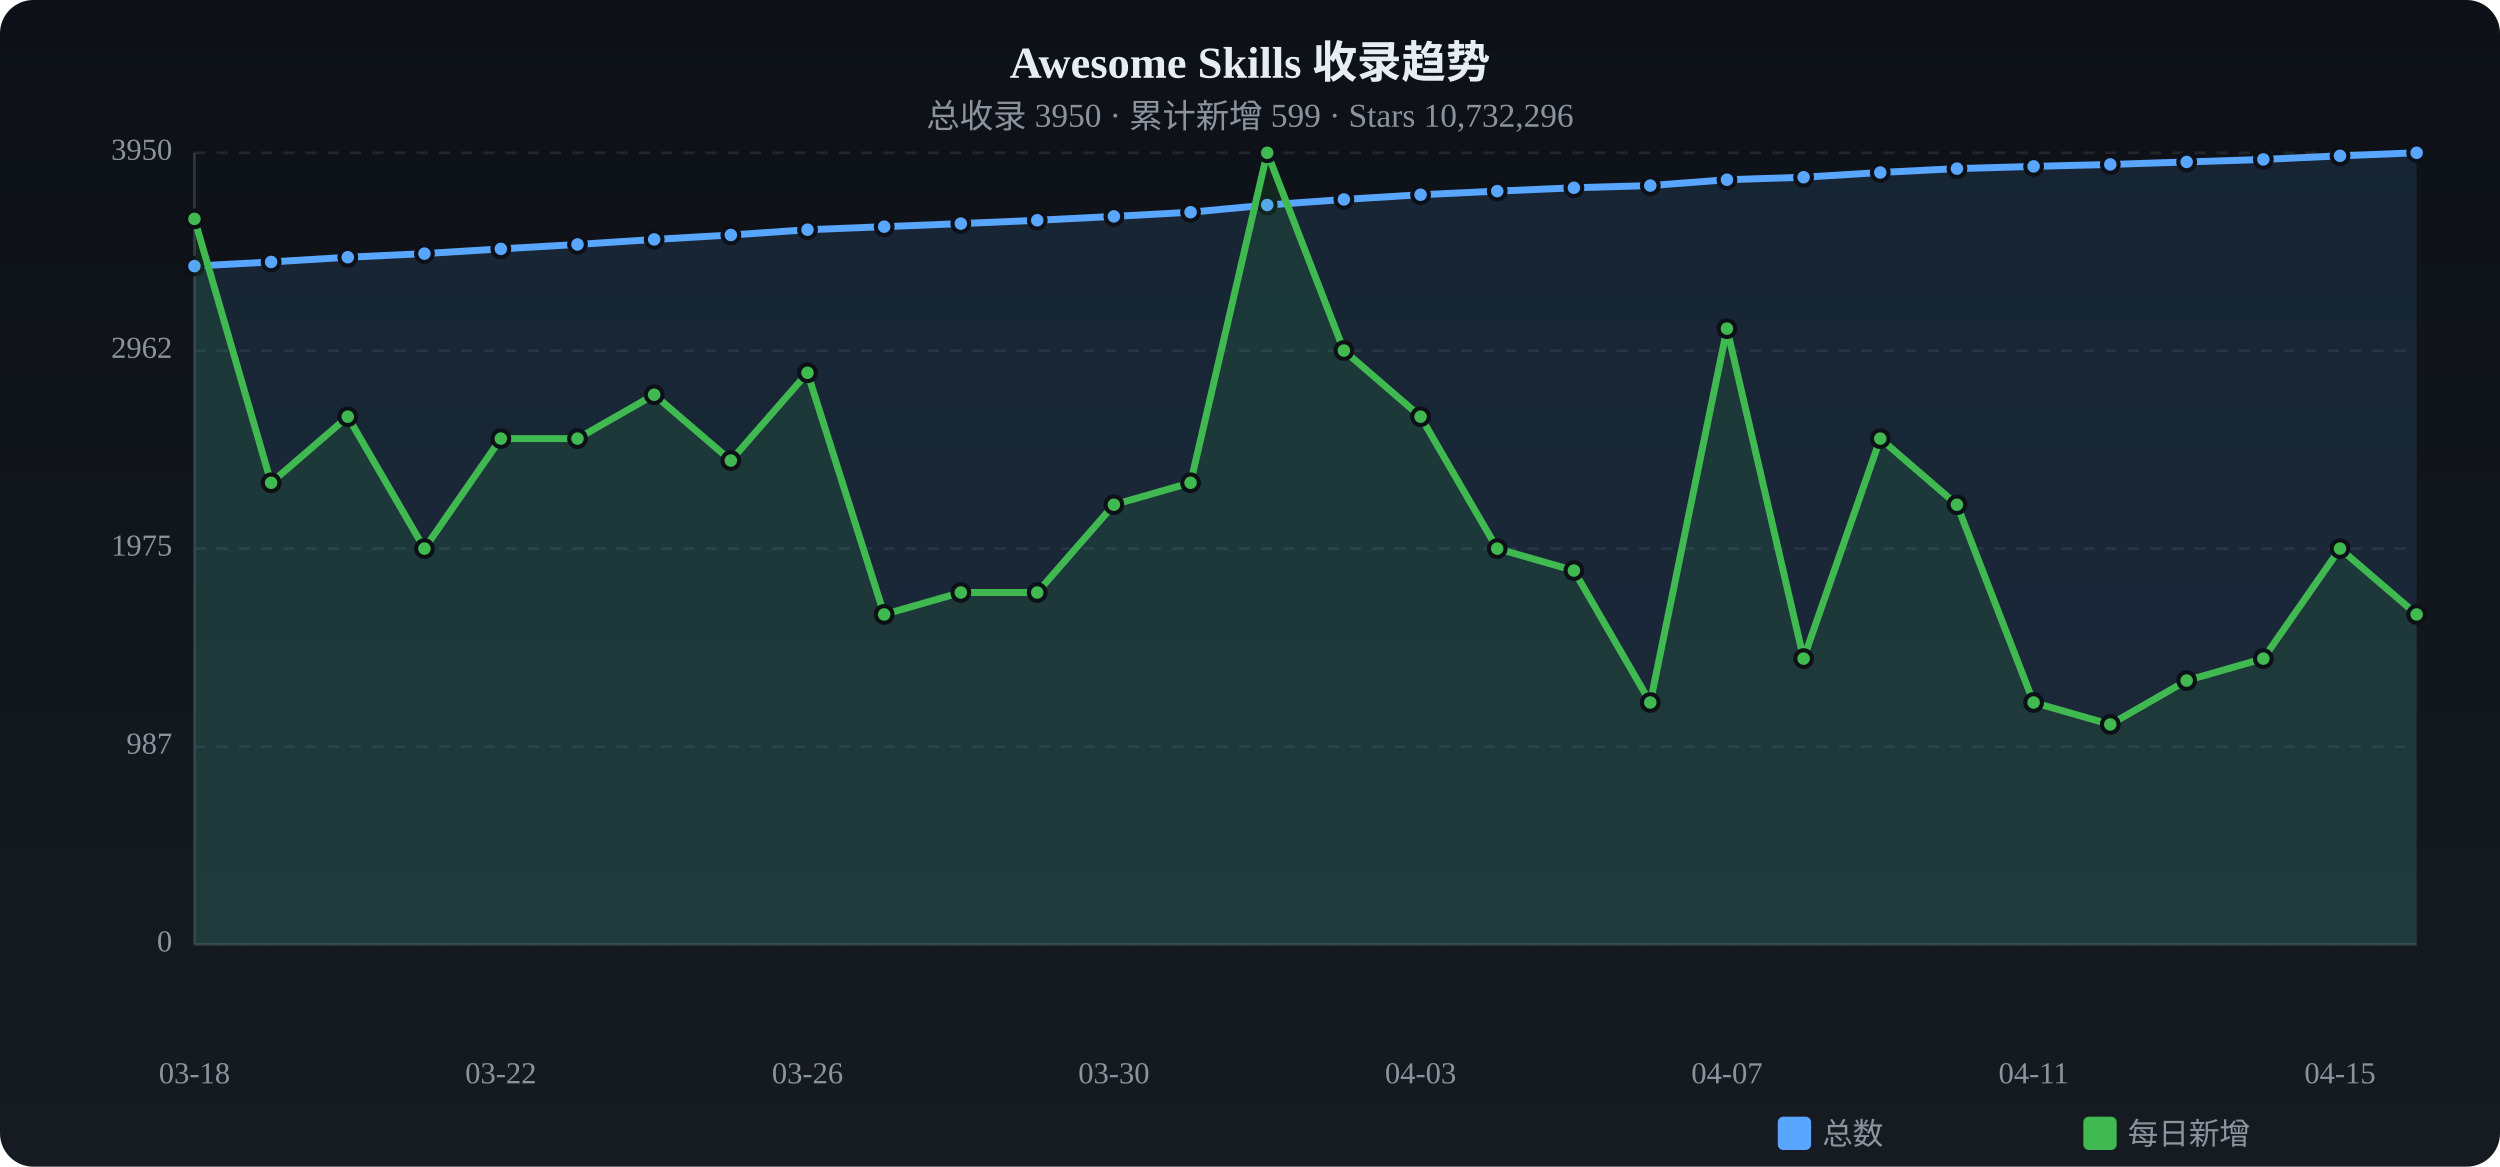
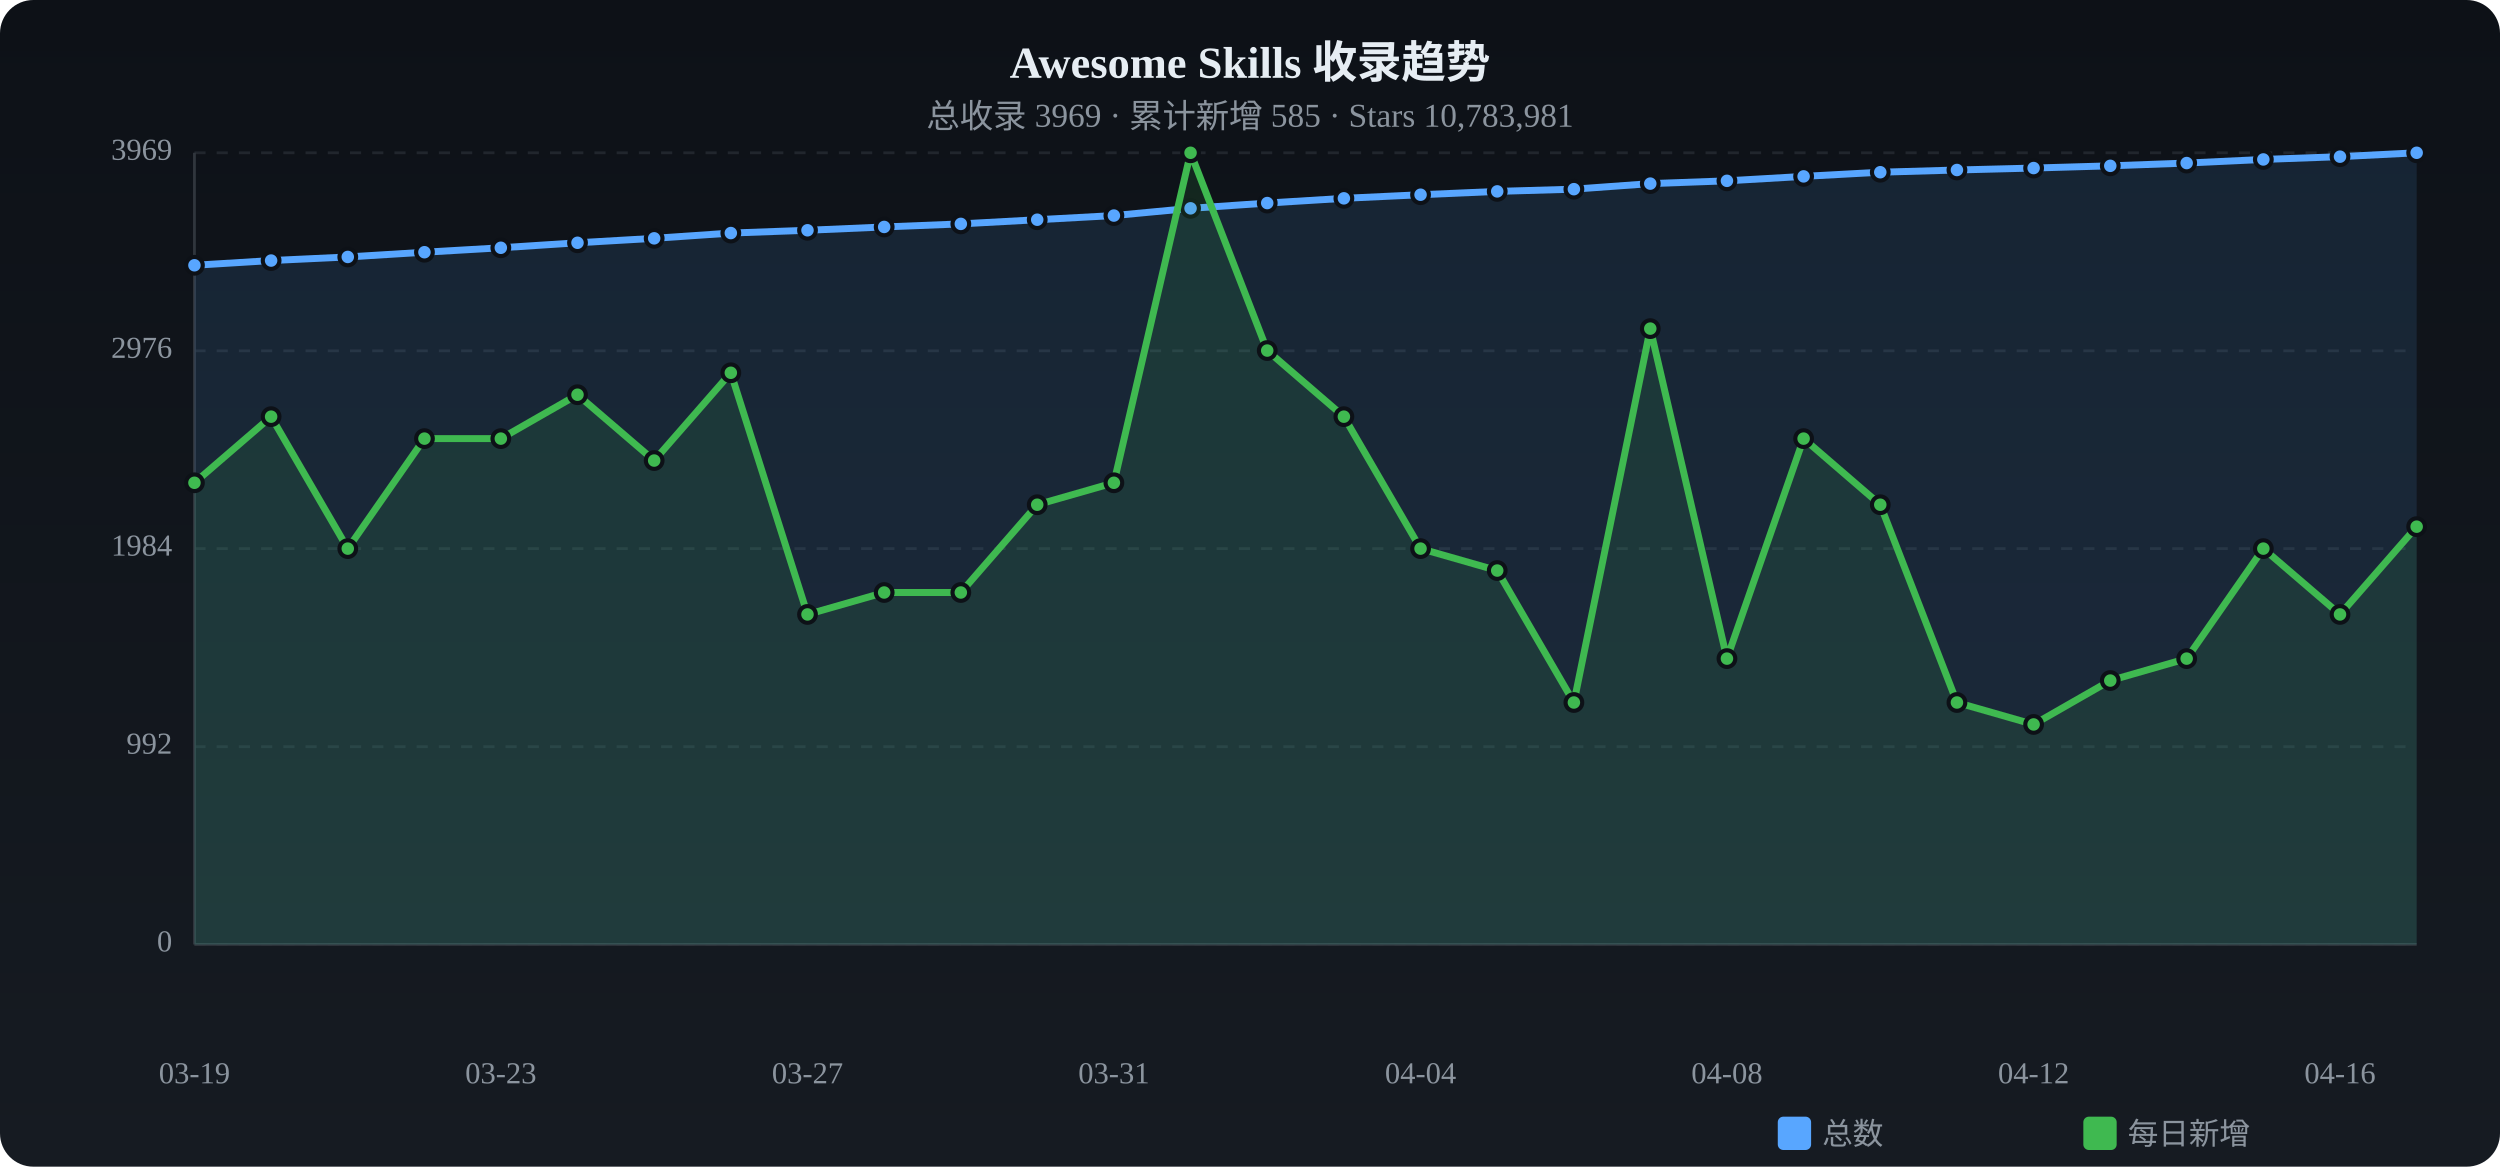
<svg xmlns="http://www.w3.org/2000/svg" viewBox="0 0 900 420" width="900" height="420">
  <defs>
    <linearGradient id="tbg" x1="0%" y1="0%" x2="0%" y2="100%">
      <stop offset="0%" stop-color="#0d1117" />
      <stop offset="100%" stop-color="#161b22" />
    </linearGradient>
  </defs>
  <rect width="900" height="420" rx="12" fill="url(#tbg)" />
  <text x="450.0" y="28" text-anchor="middle" fill="#e6edf3" font-size="16" font-weight="bold">Awesome Skills 收录趋势</text>
-   <text x="450.0" y="46" text-anchor="middle" fill="#8b949e" font-size="12">总收录 3950 · 累计新增 599 · Stars 10,732,296</text>
+   <text x="450.0" y="46" text-anchor="middle" fill="#8b949e" font-size="12">总收录 3969 · 累计新增 585 · Stars 10,783,981</text>
  <text x="62" y="340.0" text-anchor="end" fill="#8b949e" font-size="11" dominant-baseline="middle">0</text>
  <line x1="70" y1="340.0" x2="870" y2="340.0" stroke="#21262d" stroke-dasharray="4 4" />
-   <text x="62" y="268.8" text-anchor="end" fill="#8b949e" font-size="11" dominant-baseline="middle">987</text>
+   <text x="62" y="268.8" text-anchor="end" fill="#8b949e" font-size="11" dominant-baseline="middle">992</text>
  <line x1="70" y1="268.8" x2="870" y2="268.8" stroke="#21262d" stroke-dasharray="4 4" />
-   <text x="62" y="197.5" text-anchor="end" fill="#8b949e" font-size="11" dominant-baseline="middle">1975</text>
+   <text x="62" y="197.5" text-anchor="end" fill="#8b949e" font-size="11" dominant-baseline="middle">1984</text>
  <line x1="70" y1="197.5" x2="870" y2="197.5" stroke="#21262d" stroke-dasharray="4 4" />
-   <text x="62" y="126.3" text-anchor="end" fill="#8b949e" font-size="11" dominant-baseline="middle">2962</text>
+   <text x="62" y="126.3" text-anchor="end" fill="#8b949e" font-size="11" dominant-baseline="middle">2976</text>
  <line x1="70" y1="126.3" x2="870" y2="126.3" stroke="#21262d" stroke-dasharray="4 4" />
-   <text x="62" y="55.0" text-anchor="end" fill="#8b949e" font-size="11" dominant-baseline="middle">3950</text>
+   <text x="62" y="55.0" text-anchor="end" fill="#8b949e" font-size="11" dominant-baseline="middle">3969</text>
  <line x1="70" y1="55.0" x2="870" y2="55.0" stroke="#21262d" stroke-dasharray="4 4" />
  <line x1="70" y1="55" x2="70" y2="340" stroke="#30363d" />
  <line x1="70" y1="340" x2="870" y2="340" stroke="#30363d" />
-   <path d="M70.0,95.8 L97.6,94.3 L125.2,92.6 L152.8,91.3 L180.3,89.6 L207.9,88.0 L235.5,86.2 L263.1,84.6 L290.7,82.7 L318.3,81.6 L345.9,80.5 L373.4,79.3 L401.0,77.9 L428.6,76.4 L456.2,73.8 L483.8,71.8 L511.4,70.1 L539.0,68.8 L566.6,67.6 L594.1,66.8 L621.7,64.7 L649.3,63.8 L676.9,62.1 L704.5,60.7 L732.1,59.9 L759.7,59.2 L787.2,58.3 L814.8,57.4 L842.4,56.1 L870.0,55.0 L870.0,340 L70.0,340 Z" fill="#58a6ff" opacity="0.12" />
-   <polyline points="70.0,95.8 97.6,94.3 125.2,92.6 152.8,91.3 180.3,89.6 207.9,88.0 235.5,86.2 263.1,84.6 290.7,82.7 318.3,81.6 345.9,80.5 373.4,79.3 401.0,77.9 428.6,76.4 456.2,73.8 483.8,71.8 511.4,70.1 539.0,68.8 566.6,67.6 594.1,66.8 621.7,64.7 649.3,63.8 676.9,62.1 704.5,60.7 732.1,59.9 759.7,59.2 787.2,58.3 814.8,57.4 842.4,56.1 870.0,55.0" fill="none" stroke="#58a6ff" stroke-width="2.5" stroke-linecap="round" stroke-linejoin="round" />
-   <circle cx="70.0" cy="95.8" r="3" fill="#58a6ff" stroke="#0d1117" stroke-width="1.5" />
-   <circle cx="97.6" cy="94.3" r="3" fill="#58a6ff" stroke="#0d1117" stroke-width="1.5" />
-   <circle cx="125.2" cy="92.6" r="3" fill="#58a6ff" stroke="#0d1117" stroke-width="1.5" />
-   <circle cx="152.8" cy="91.3" r="3" fill="#58a6ff" stroke="#0d1117" stroke-width="1.5" />
-   <circle cx="180.3" cy="89.6" r="3" fill="#58a6ff" stroke="#0d1117" stroke-width="1.5" />
-   <circle cx="207.9" cy="88.0" r="3" fill="#58a6ff" stroke="#0d1117" stroke-width="1.5" />
-   <circle cx="235.5" cy="86.2" r="3" fill="#58a6ff" stroke="#0d1117" stroke-width="1.5" />
-   <circle cx="263.1" cy="84.6" r="3" fill="#58a6ff" stroke="#0d1117" stroke-width="1.5" />
-   <circle cx="290.7" cy="82.7" r="3" fill="#58a6ff" stroke="#0d1117" stroke-width="1.5" />
-   <circle cx="318.3" cy="81.6" r="3" fill="#58a6ff" stroke="#0d1117" stroke-width="1.5" />
-   <circle cx="345.9" cy="80.5" r="3" fill="#58a6ff" stroke="#0d1117" stroke-width="1.5" />
-   <circle cx="373.4" cy="79.3" r="3" fill="#58a6ff" stroke="#0d1117" stroke-width="1.5" />
-   <circle cx="401.0" cy="77.9" r="3" fill="#58a6ff" stroke="#0d1117" stroke-width="1.5" />
-   <circle cx="428.6" cy="76.4" r="3" fill="#58a6ff" stroke="#0d1117" stroke-width="1.5" />
-   <circle cx="456.2" cy="73.8" r="3" fill="#58a6ff" stroke="#0d1117" stroke-width="1.5" />
-   <circle cx="483.8" cy="71.8" r="3" fill="#58a6ff" stroke="#0d1117" stroke-width="1.5" />
+   <path d="M70.0,95.5 L97.6,93.8 L125.2,92.5 L152.8,90.8 L180.3,89.2 L207.9,87.4 L235.5,85.8 L263.1,83.9 L290.7,82.9 L318.3,81.7 L345.9,80.6 L373.4,79.1 L401.0,77.6 L428.6,75.0 L456.2,73.1 L483.8,71.4 L511.4,70.1 L539.0,68.9 L566.6,68.1 L594.1,66.1 L621.7,65.1 L649.3,63.5 L676.9,62.0 L704.5,61.2 L732.1,60.5 L759.7,59.7 L787.2,58.7 L814.8,57.4 L842.4,56.4 L870.0,55.0 L870.0,340 L70.0,340 Z" fill="#58a6ff" opacity="0.12" />
+   <polyline points="70.0,95.5 97.6,93.8 125.2,92.5 152.8,90.8 180.3,89.2 207.9,87.4 235.5,85.8 263.1,83.9 290.7,82.9 318.3,81.7 345.9,80.6 373.4,79.1 401.0,77.6 428.6,75.0 456.2,73.1 483.8,71.4 511.4,70.1 539.0,68.9 566.6,68.1 594.1,66.1 621.7,65.1 649.3,63.5 676.9,62.0 704.5,61.2 732.1,60.5 759.7,59.7 787.2,58.7 814.8,57.4 842.4,56.4 870.0,55.0" fill="none" stroke="#58a6ff" stroke-width="2.5" stroke-linecap="round" stroke-linejoin="round" />
+   <circle cx="70.0" cy="95.5" r="3" fill="#58a6ff" stroke="#0d1117" stroke-width="1.5" />
+   <circle cx="97.6" cy="93.8" r="3" fill="#58a6ff" stroke="#0d1117" stroke-width="1.5" />
+   <circle cx="125.2" cy="92.5" r="3" fill="#58a6ff" stroke="#0d1117" stroke-width="1.5" />
+   <circle cx="152.8" cy="90.8" r="3" fill="#58a6ff" stroke="#0d1117" stroke-width="1.5" />
+   <circle cx="180.3" cy="89.2" r="3" fill="#58a6ff" stroke="#0d1117" stroke-width="1.5" />
+   <circle cx="207.9" cy="87.4" r="3" fill="#58a6ff" stroke="#0d1117" stroke-width="1.5" />
+   <circle cx="235.5" cy="85.8" r="3" fill="#58a6ff" stroke="#0d1117" stroke-width="1.5" />
+   <circle cx="263.1" cy="83.9" r="3" fill="#58a6ff" stroke="#0d1117" stroke-width="1.5" />
+   <circle cx="290.7" cy="82.9" r="3" fill="#58a6ff" stroke="#0d1117" stroke-width="1.5" />
+   <circle cx="318.3" cy="81.7" r="3" fill="#58a6ff" stroke="#0d1117" stroke-width="1.5" />
+   <circle cx="345.9" cy="80.6" r="3" fill="#58a6ff" stroke="#0d1117" stroke-width="1.5" />
+   <circle cx="373.4" cy="79.1" r="3" fill="#58a6ff" stroke="#0d1117" stroke-width="1.5" />
+   <circle cx="401.0" cy="77.6" r="3" fill="#58a6ff" stroke="#0d1117" stroke-width="1.5" />
+   <circle cx="428.6" cy="75.0" r="3" fill="#58a6ff" stroke="#0d1117" stroke-width="1.5" />
+   <circle cx="456.2" cy="73.1" r="3" fill="#58a6ff" stroke="#0d1117" stroke-width="1.5" />
+   <circle cx="483.8" cy="71.4" r="3" fill="#58a6ff" stroke="#0d1117" stroke-width="1.5" />
  <circle cx="511.4" cy="70.1" r="3" fill="#58a6ff" stroke="#0d1117" stroke-width="1.5" />
-   <circle cx="539.0" cy="68.8" r="3" fill="#58a6ff" stroke="#0d1117" stroke-width="1.5" />
-   <circle cx="566.6" cy="67.6" r="3" fill="#58a6ff" stroke="#0d1117" stroke-width="1.5" />
-   <circle cx="594.1" cy="66.8" r="3" fill="#58a6ff" stroke="#0d1117" stroke-width="1.5" />
-   <circle cx="621.7" cy="64.7" r="3" fill="#58a6ff" stroke="#0d1117" stroke-width="1.5" />
-   <circle cx="649.3" cy="63.8" r="3" fill="#58a6ff" stroke="#0d1117" stroke-width="1.5" />
-   <circle cx="676.9" cy="62.1" r="3" fill="#58a6ff" stroke="#0d1117" stroke-width="1.5" />
-   <circle cx="704.5" cy="60.7" r="3" fill="#58a6ff" stroke="#0d1117" stroke-width="1.5" />
-   <circle cx="732.1" cy="59.9" r="3" fill="#58a6ff" stroke="#0d1117" stroke-width="1.5" />
-   <circle cx="759.7" cy="59.2" r="3" fill="#58a6ff" stroke="#0d1117" stroke-width="1.5" />
-   <circle cx="787.2" cy="58.3" r="3" fill="#58a6ff" stroke="#0d1117" stroke-width="1.5" />
+   <circle cx="539.0" cy="68.9" r="3" fill="#58a6ff" stroke="#0d1117" stroke-width="1.5" />
+   <circle cx="566.6" cy="68.1" r="3" fill="#58a6ff" stroke="#0d1117" stroke-width="1.5" />
+   <circle cx="594.1" cy="66.1" r="3" fill="#58a6ff" stroke="#0d1117" stroke-width="1.5" />
+   <circle cx="621.7" cy="65.1" r="3" fill="#58a6ff" stroke="#0d1117" stroke-width="1.5" />
+   <circle cx="649.3" cy="63.5" r="3" fill="#58a6ff" stroke="#0d1117" stroke-width="1.5" />
+   <circle cx="676.9" cy="62.0" r="3" fill="#58a6ff" stroke="#0d1117" stroke-width="1.5" />
+   <circle cx="704.5" cy="61.2" r="3" fill="#58a6ff" stroke="#0d1117" stroke-width="1.5" />
+   <circle cx="732.1" cy="60.5" r="3" fill="#58a6ff" stroke="#0d1117" stroke-width="1.5" />
+   <circle cx="759.7" cy="59.7" r="3" fill="#58a6ff" stroke="#0d1117" stroke-width="1.5" />
+   <circle cx="787.2" cy="58.7" r="3" fill="#58a6ff" stroke="#0d1117" stroke-width="1.5" />
  <circle cx="814.8" cy="57.4" r="3" fill="#58a6ff" stroke="#0d1117" stroke-width="1.5" />
-   <circle cx="842.4" cy="56.1" r="3" fill="#58a6ff" stroke="#0d1117" stroke-width="1.5" />
+   <circle cx="842.4" cy="56.4" r="3" fill="#58a6ff" stroke="#0d1117" stroke-width="1.5" />
  <circle cx="870.0" cy="55.0" r="3" fill="#58a6ff" stroke="#0d1117" stroke-width="1.5" />
-   <path d="M70.0,78.8 L97.6,173.8 L125.2,150.0 L152.8,197.5 L180.3,157.9 L207.9,157.9 L235.5,142.1 L263.1,165.8 L290.7,134.2 L318.3,221.2 L345.9,213.3 L373.4,213.3 L401.0,181.7 L428.6,173.8 L456.2,55.0 L483.8,126.2 L511.4,150.0 L539.0,197.5 L566.6,205.4 L594.1,252.9 L621.7,118.3 L649.3,237.1 L676.9,157.9 L704.5,181.7 L732.1,252.9 L759.7,260.8 L787.2,245.0 L814.8,237.1 L842.4,197.5 L870.0,221.2 L870.0,340 L70.0,340 Z" fill="#3fb950" opacity="0.12" />
-   <polyline points="70.0,78.8 97.6,173.8 125.2,150.0 152.8,197.5 180.3,157.9 207.9,157.9 235.5,142.1 263.1,165.8 290.7,134.2 318.3,221.2 345.9,213.3 373.4,213.3 401.0,181.7 428.6,173.8 456.2,55.0 483.8,126.2 511.4,150.0 539.0,197.5 566.6,205.4 594.1,252.9 621.7,118.3 649.3,237.1 676.9,157.9 704.5,181.7 732.1,252.9 759.7,260.8 787.2,245.0 814.8,237.1 842.4,197.5 870.0,221.2" fill="none" stroke="#3fb950" stroke-width="2.5" stroke-linecap="round" stroke-linejoin="round" />
-   <circle cx="70.0" cy="78.8" r="3" fill="#3fb950" stroke="#0d1117" stroke-width="1.5" />
-   <circle cx="97.6" cy="173.8" r="3" fill="#3fb950" stroke="#0d1117" stroke-width="1.5" />
-   <circle cx="125.2" cy="150.0" r="3" fill="#3fb950" stroke="#0d1117" stroke-width="1.5" />
-   <circle cx="152.8" cy="197.5" r="3" fill="#3fb950" stroke="#0d1117" stroke-width="1.5" />
+   <path d="M70.0,173.8 L97.6,150.0 L125.2,197.5 L152.8,157.9 L180.3,157.9 L207.9,142.1 L235.5,165.8 L263.1,134.2 L290.7,221.2 L318.3,213.3 L345.9,213.3 L373.4,181.7 L401.0,173.8 L428.6,55.0 L456.2,126.2 L483.8,150.0 L511.4,197.5 L539.0,205.4 L566.6,252.9 L594.1,118.3 L621.7,237.1 L649.3,157.9 L676.9,181.7 L704.5,252.9 L732.1,260.8 L759.7,245.0 L787.2,237.1 L814.8,197.5 L842.4,221.2 L870.0,189.6 L870.0,340 L70.0,340 Z" fill="#3fb950" opacity="0.12" />
+   <polyline points="70.0,173.8 97.6,150.0 125.2,197.5 152.8,157.9 180.3,157.9 207.9,142.1 235.5,165.8 263.1,134.2 290.7,221.2 318.3,213.3 345.9,213.3 373.4,181.7 401.0,173.8 428.6,55.0 456.2,126.2 483.8,150.0 511.4,197.5 539.0,205.4 566.6,252.9 594.1,118.3 621.7,237.1 649.3,157.9 676.9,181.7 704.5,252.9 732.1,260.8 759.7,245.0 787.2,237.1 814.8,197.5 842.4,221.2 870.0,189.6" fill="none" stroke="#3fb950" stroke-width="2.5" stroke-linecap="round" stroke-linejoin="round" />
+   <circle cx="70.0" cy="173.8" r="3" fill="#3fb950" stroke="#0d1117" stroke-width="1.5" />
+   <circle cx="97.6" cy="150.0" r="3" fill="#3fb950" stroke="#0d1117" stroke-width="1.5" />
+   <circle cx="125.2" cy="197.5" r="3" fill="#3fb950" stroke="#0d1117" stroke-width="1.5" />
+   <circle cx="152.8" cy="157.9" r="3" fill="#3fb950" stroke="#0d1117" stroke-width="1.5" />
  <circle cx="180.3" cy="157.9" r="3" fill="#3fb950" stroke="#0d1117" stroke-width="1.5" />
-   <circle cx="207.9" cy="157.9" r="3" fill="#3fb950" stroke="#0d1117" stroke-width="1.5" />
-   <circle cx="235.5" cy="142.1" r="3" fill="#3fb950" stroke="#0d1117" stroke-width="1.5" />
-   <circle cx="263.1" cy="165.8" r="3" fill="#3fb950" stroke="#0d1117" stroke-width="1.5" />
-   <circle cx="290.7" cy="134.2" r="3" fill="#3fb950" stroke="#0d1117" stroke-width="1.5" />
-   <circle cx="318.3" cy="221.2" r="3" fill="#3fb950" stroke="#0d1117" stroke-width="1.5" />
+   <circle cx="207.9" cy="142.1" r="3" fill="#3fb950" stroke="#0d1117" stroke-width="1.5" />
+   <circle cx="235.5" cy="165.8" r="3" fill="#3fb950" stroke="#0d1117" stroke-width="1.5" />
+   <circle cx="263.1" cy="134.2" r="3" fill="#3fb950" stroke="#0d1117" stroke-width="1.5" />
+   <circle cx="290.7" cy="221.2" r="3" fill="#3fb950" stroke="#0d1117" stroke-width="1.5" />
+   <circle cx="318.3" cy="213.3" r="3" fill="#3fb950" stroke="#0d1117" stroke-width="1.5" />
  <circle cx="345.9" cy="213.3" r="3" fill="#3fb950" stroke="#0d1117" stroke-width="1.5" />
-   <circle cx="373.4" cy="213.3" r="3" fill="#3fb950" stroke="#0d1117" stroke-width="1.5" />
-   <circle cx="401.0" cy="181.7" r="3" fill="#3fb950" stroke="#0d1117" stroke-width="1.5" />
-   <circle cx="428.6" cy="173.8" r="3" fill="#3fb950" stroke="#0d1117" stroke-width="1.5" />
-   <circle cx="456.2" cy="55.0" r="3" fill="#3fb950" stroke="#0d1117" stroke-width="1.5" />
-   <circle cx="483.8" cy="126.2" r="3" fill="#3fb950" stroke="#0d1117" stroke-width="1.5" />
-   <circle cx="511.4" cy="150.0" r="3" fill="#3fb950" stroke="#0d1117" stroke-width="1.5" />
-   <circle cx="539.0" cy="197.5" r="3" fill="#3fb950" stroke="#0d1117" stroke-width="1.5" />
-   <circle cx="566.6" cy="205.4" r="3" fill="#3fb950" stroke="#0d1117" stroke-width="1.5" />
-   <circle cx="594.1" cy="252.9" r="3" fill="#3fb950" stroke="#0d1117" stroke-width="1.5" />
-   <circle cx="621.7" cy="118.3" r="3" fill="#3fb950" stroke="#0d1117" stroke-width="1.5" />
-   <circle cx="649.3" cy="237.1" r="3" fill="#3fb950" stroke="#0d1117" stroke-width="1.5" />
-   <circle cx="676.9" cy="157.9" r="3" fill="#3fb950" stroke="#0d1117" stroke-width="1.5" />
-   <circle cx="704.5" cy="181.7" r="3" fill="#3fb950" stroke="#0d1117" stroke-width="1.5" />
-   <circle cx="732.1" cy="252.9" r="3" fill="#3fb950" stroke="#0d1117" stroke-width="1.5" />
-   <circle cx="759.7" cy="260.8" r="3" fill="#3fb950" stroke="#0d1117" stroke-width="1.5" />
-   <circle cx="787.2" cy="245.0" r="3" fill="#3fb950" stroke="#0d1117" stroke-width="1.5" />
-   <circle cx="814.8" cy="237.1" r="3" fill="#3fb950" stroke="#0d1117" stroke-width="1.5" />
-   <circle cx="842.4" cy="197.5" r="3" fill="#3fb950" stroke="#0d1117" stroke-width="1.5" />
-   <circle cx="870.0" cy="221.2" r="3" fill="#3fb950" stroke="#0d1117" stroke-width="1.5" />
-   <text x="70.0" y="390" text-anchor="middle" fill="#8b949e" font-size="11">03-18</text>
-   <text x="180.3" y="390" text-anchor="middle" fill="#8b949e" font-size="11">03-22</text>
-   <text x="290.7" y="390" text-anchor="middle" fill="#8b949e" font-size="11">03-26</text>
-   <text x="401.0" y="390" text-anchor="middle" fill="#8b949e" font-size="11">03-30</text>
-   <text x="511.4" y="390" text-anchor="middle" fill="#8b949e" font-size="11">04-03</text>
-   <text x="621.7" y="390" text-anchor="middle" fill="#8b949e" font-size="11">04-07</text>
-   <text x="732.1" y="390" text-anchor="middle" fill="#8b949e" font-size="11">04-11</text>
-   <text x="842.4" y="390" text-anchor="middle" fill="#8b949e" font-size="11">04-15</text>
+   <circle cx="373.4" cy="181.7" r="3" fill="#3fb950" stroke="#0d1117" stroke-width="1.5" />
+   <circle cx="401.0" cy="173.8" r="3" fill="#3fb950" stroke="#0d1117" stroke-width="1.5" />
+   <circle cx="428.6" cy="55.0" r="3" fill="#3fb950" stroke="#0d1117" stroke-width="1.5" />
+   <circle cx="456.2" cy="126.2" r="3" fill="#3fb950" stroke="#0d1117" stroke-width="1.5" />
+   <circle cx="483.8" cy="150.0" r="3" fill="#3fb950" stroke="#0d1117" stroke-width="1.5" />
+   <circle cx="511.4" cy="197.5" r="3" fill="#3fb950" stroke="#0d1117" stroke-width="1.5" />
+   <circle cx="539.0" cy="205.4" r="3" fill="#3fb950" stroke="#0d1117" stroke-width="1.5" />
+   <circle cx="566.6" cy="252.9" r="3" fill="#3fb950" stroke="#0d1117" stroke-width="1.5" />
+   <circle cx="594.1" cy="118.3" r="3" fill="#3fb950" stroke="#0d1117" stroke-width="1.5" />
+   <circle cx="621.7" cy="237.1" r="3" fill="#3fb950" stroke="#0d1117" stroke-width="1.5" />
+   <circle cx="649.3" cy="157.9" r="3" fill="#3fb950" stroke="#0d1117" stroke-width="1.5" />
+   <circle cx="676.9" cy="181.7" r="3" fill="#3fb950" stroke="#0d1117" stroke-width="1.5" />
+   <circle cx="704.5" cy="252.9" r="3" fill="#3fb950" stroke="#0d1117" stroke-width="1.5" />
+   <circle cx="732.1" cy="260.8" r="3" fill="#3fb950" stroke="#0d1117" stroke-width="1.5" />
+   <circle cx="759.7" cy="245.0" r="3" fill="#3fb950" stroke="#0d1117" stroke-width="1.5" />
+   <circle cx="787.2" cy="237.1" r="3" fill="#3fb950" stroke="#0d1117" stroke-width="1.5" />
+   <circle cx="814.8" cy="197.5" r="3" fill="#3fb950" stroke="#0d1117" stroke-width="1.5" />
+   <circle cx="842.4" cy="221.2" r="3" fill="#3fb950" stroke="#0d1117" stroke-width="1.5" />
+   <circle cx="870.0" cy="189.6" r="3" fill="#3fb950" stroke="#0d1117" stroke-width="1.5" />
+   <text x="70.0" y="390" text-anchor="middle" fill="#8b949e" font-size="11">03-19</text>
+   <text x="180.3" y="390" text-anchor="middle" fill="#8b949e" font-size="11">03-23</text>
+   <text x="290.7" y="390" text-anchor="middle" fill="#8b949e" font-size="11">03-27</text>
+   <text x="401.0" y="390" text-anchor="middle" fill="#8b949e" font-size="11">03-31</text>
+   <text x="511.4" y="390" text-anchor="middle" fill="#8b949e" font-size="11">04-04</text>
+   <text x="621.7" y="390" text-anchor="middle" fill="#8b949e" font-size="11">04-08</text>
+   <text x="732.1" y="390" text-anchor="middle" fill="#8b949e" font-size="11">04-12</text>
+   <text x="842.4" y="390" text-anchor="middle" fill="#8b949e" font-size="11">04-16</text>
  <rect x="640" y="402" width="12" height="12" rx="2" fill="#58a6ff" />
  <text x="656" y="412" fill="#8b949e" font-size="11">总数</text>
  <rect x="750" y="402" width="12" height="12" rx="2" fill="#3fb950" />
  <text x="766" y="412" fill="#8b949e" font-size="11">每日新增</text>
</svg>
